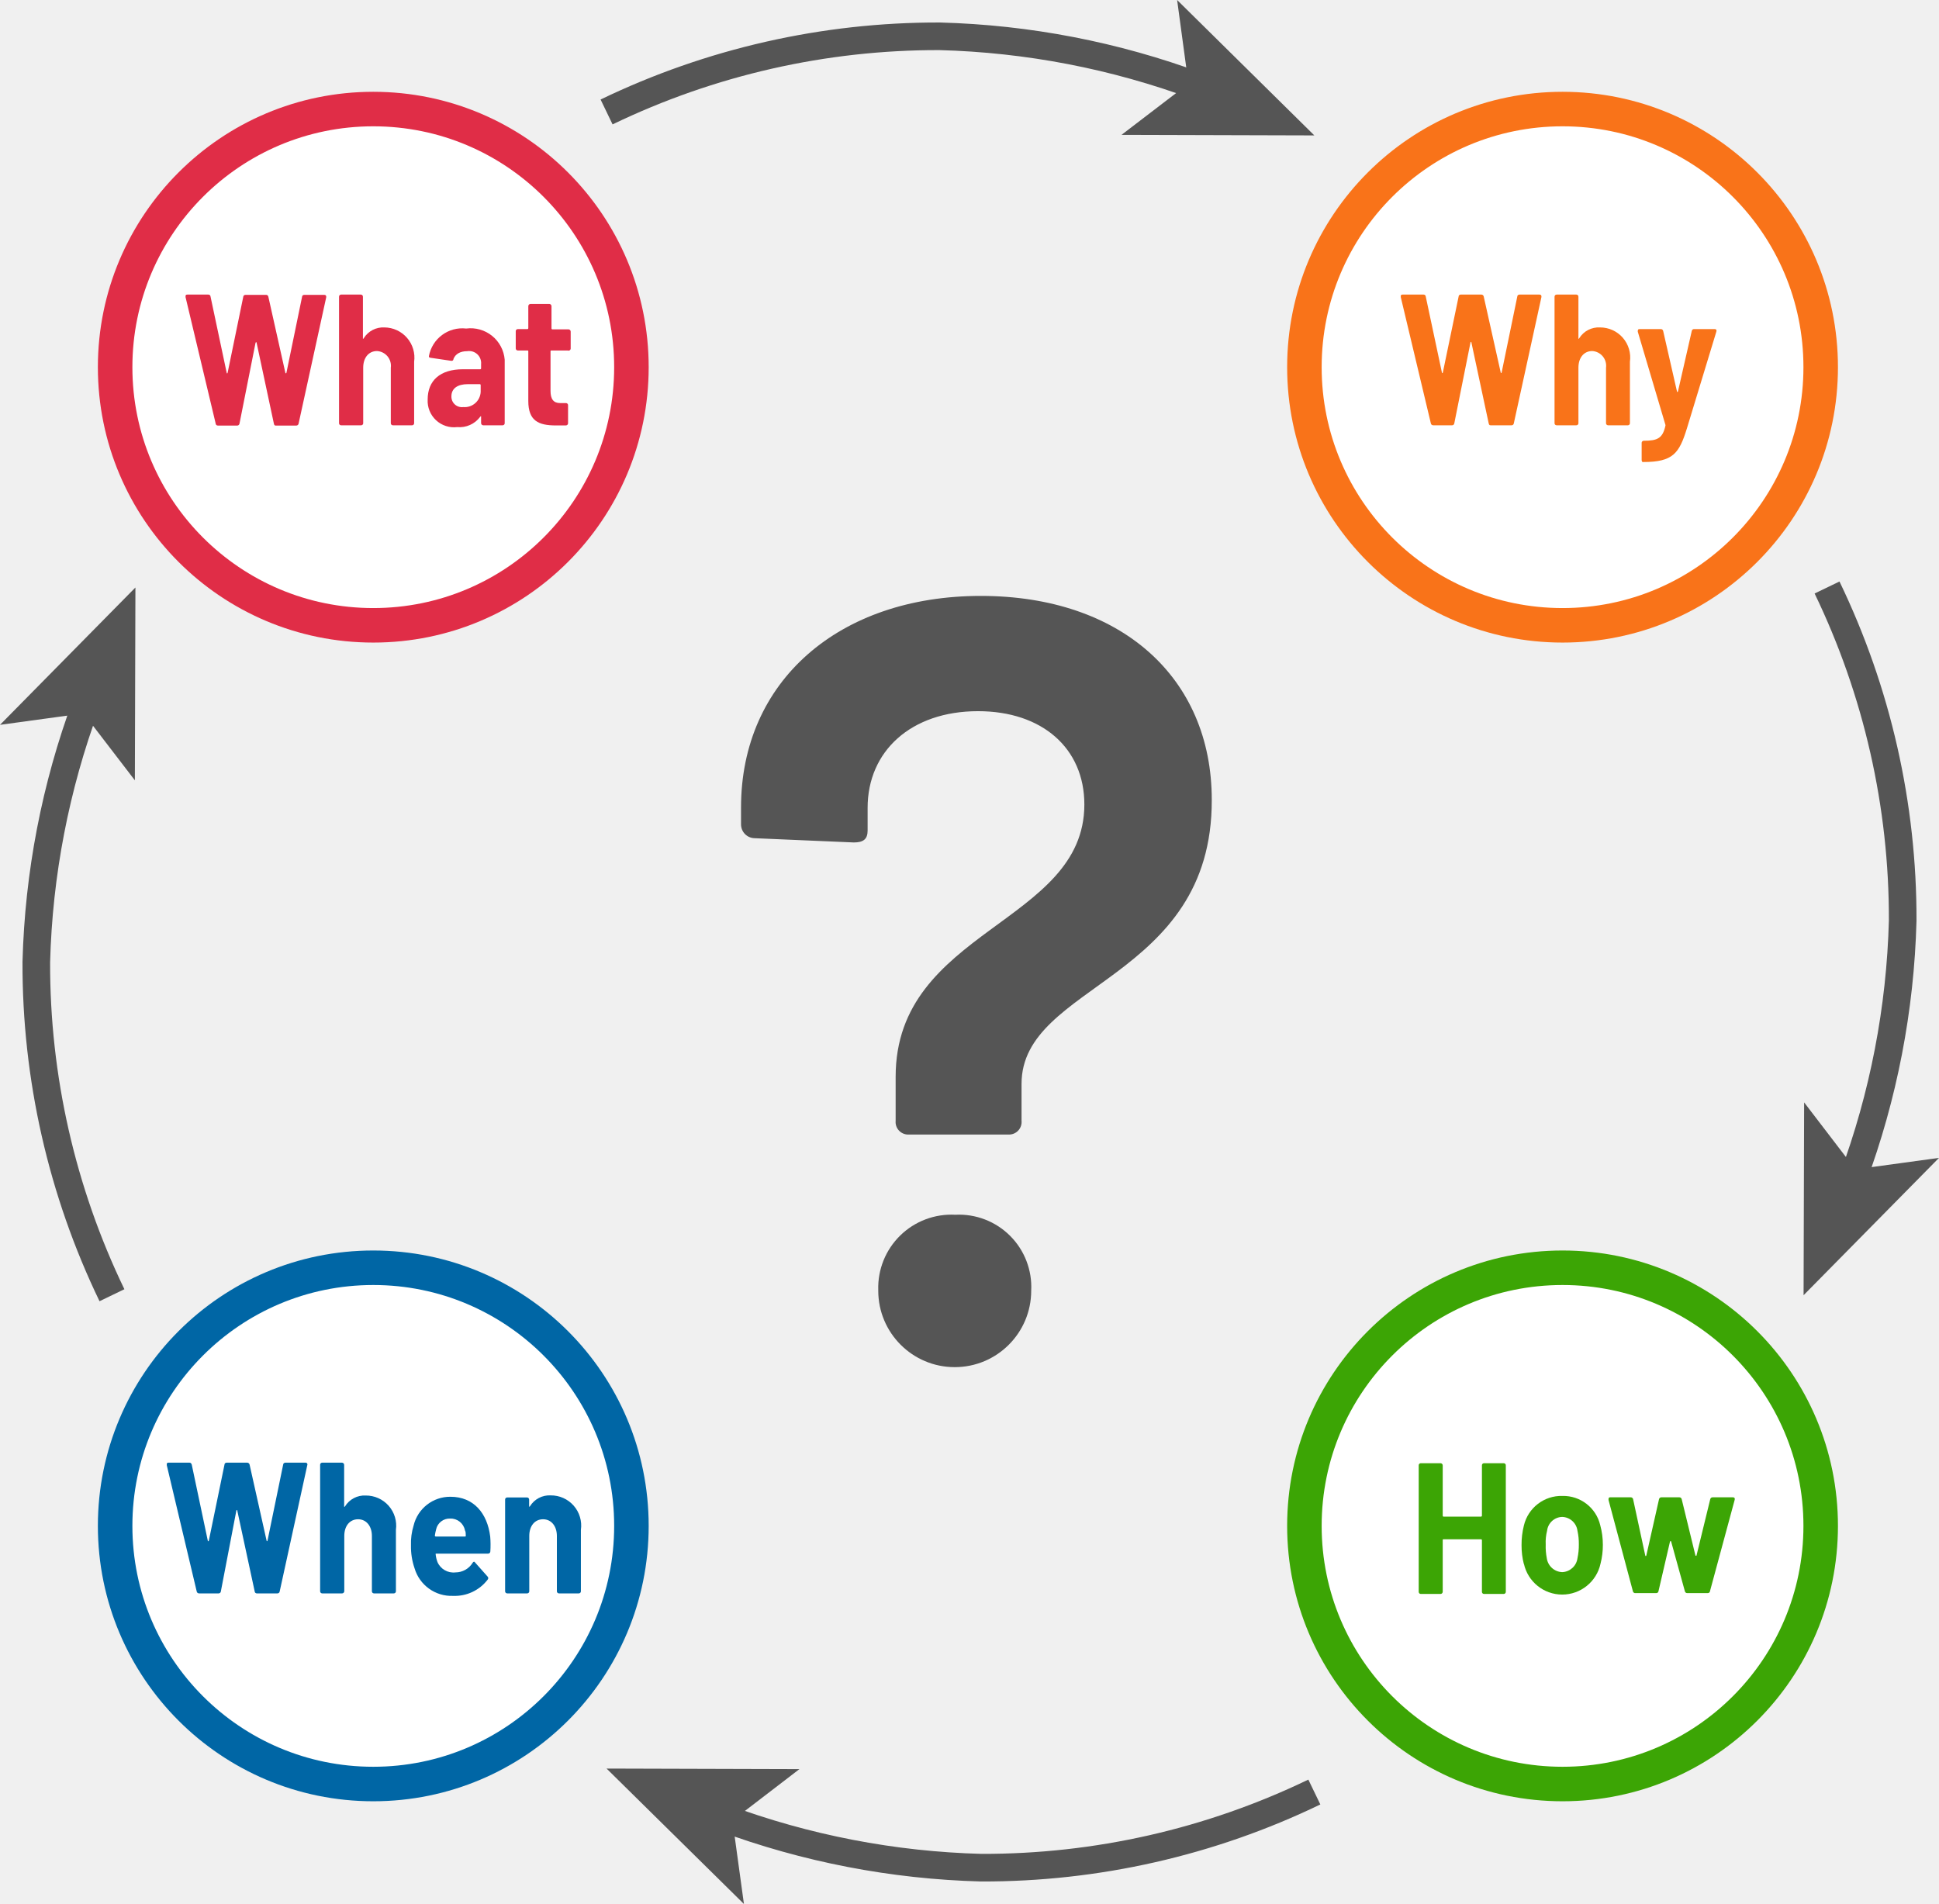
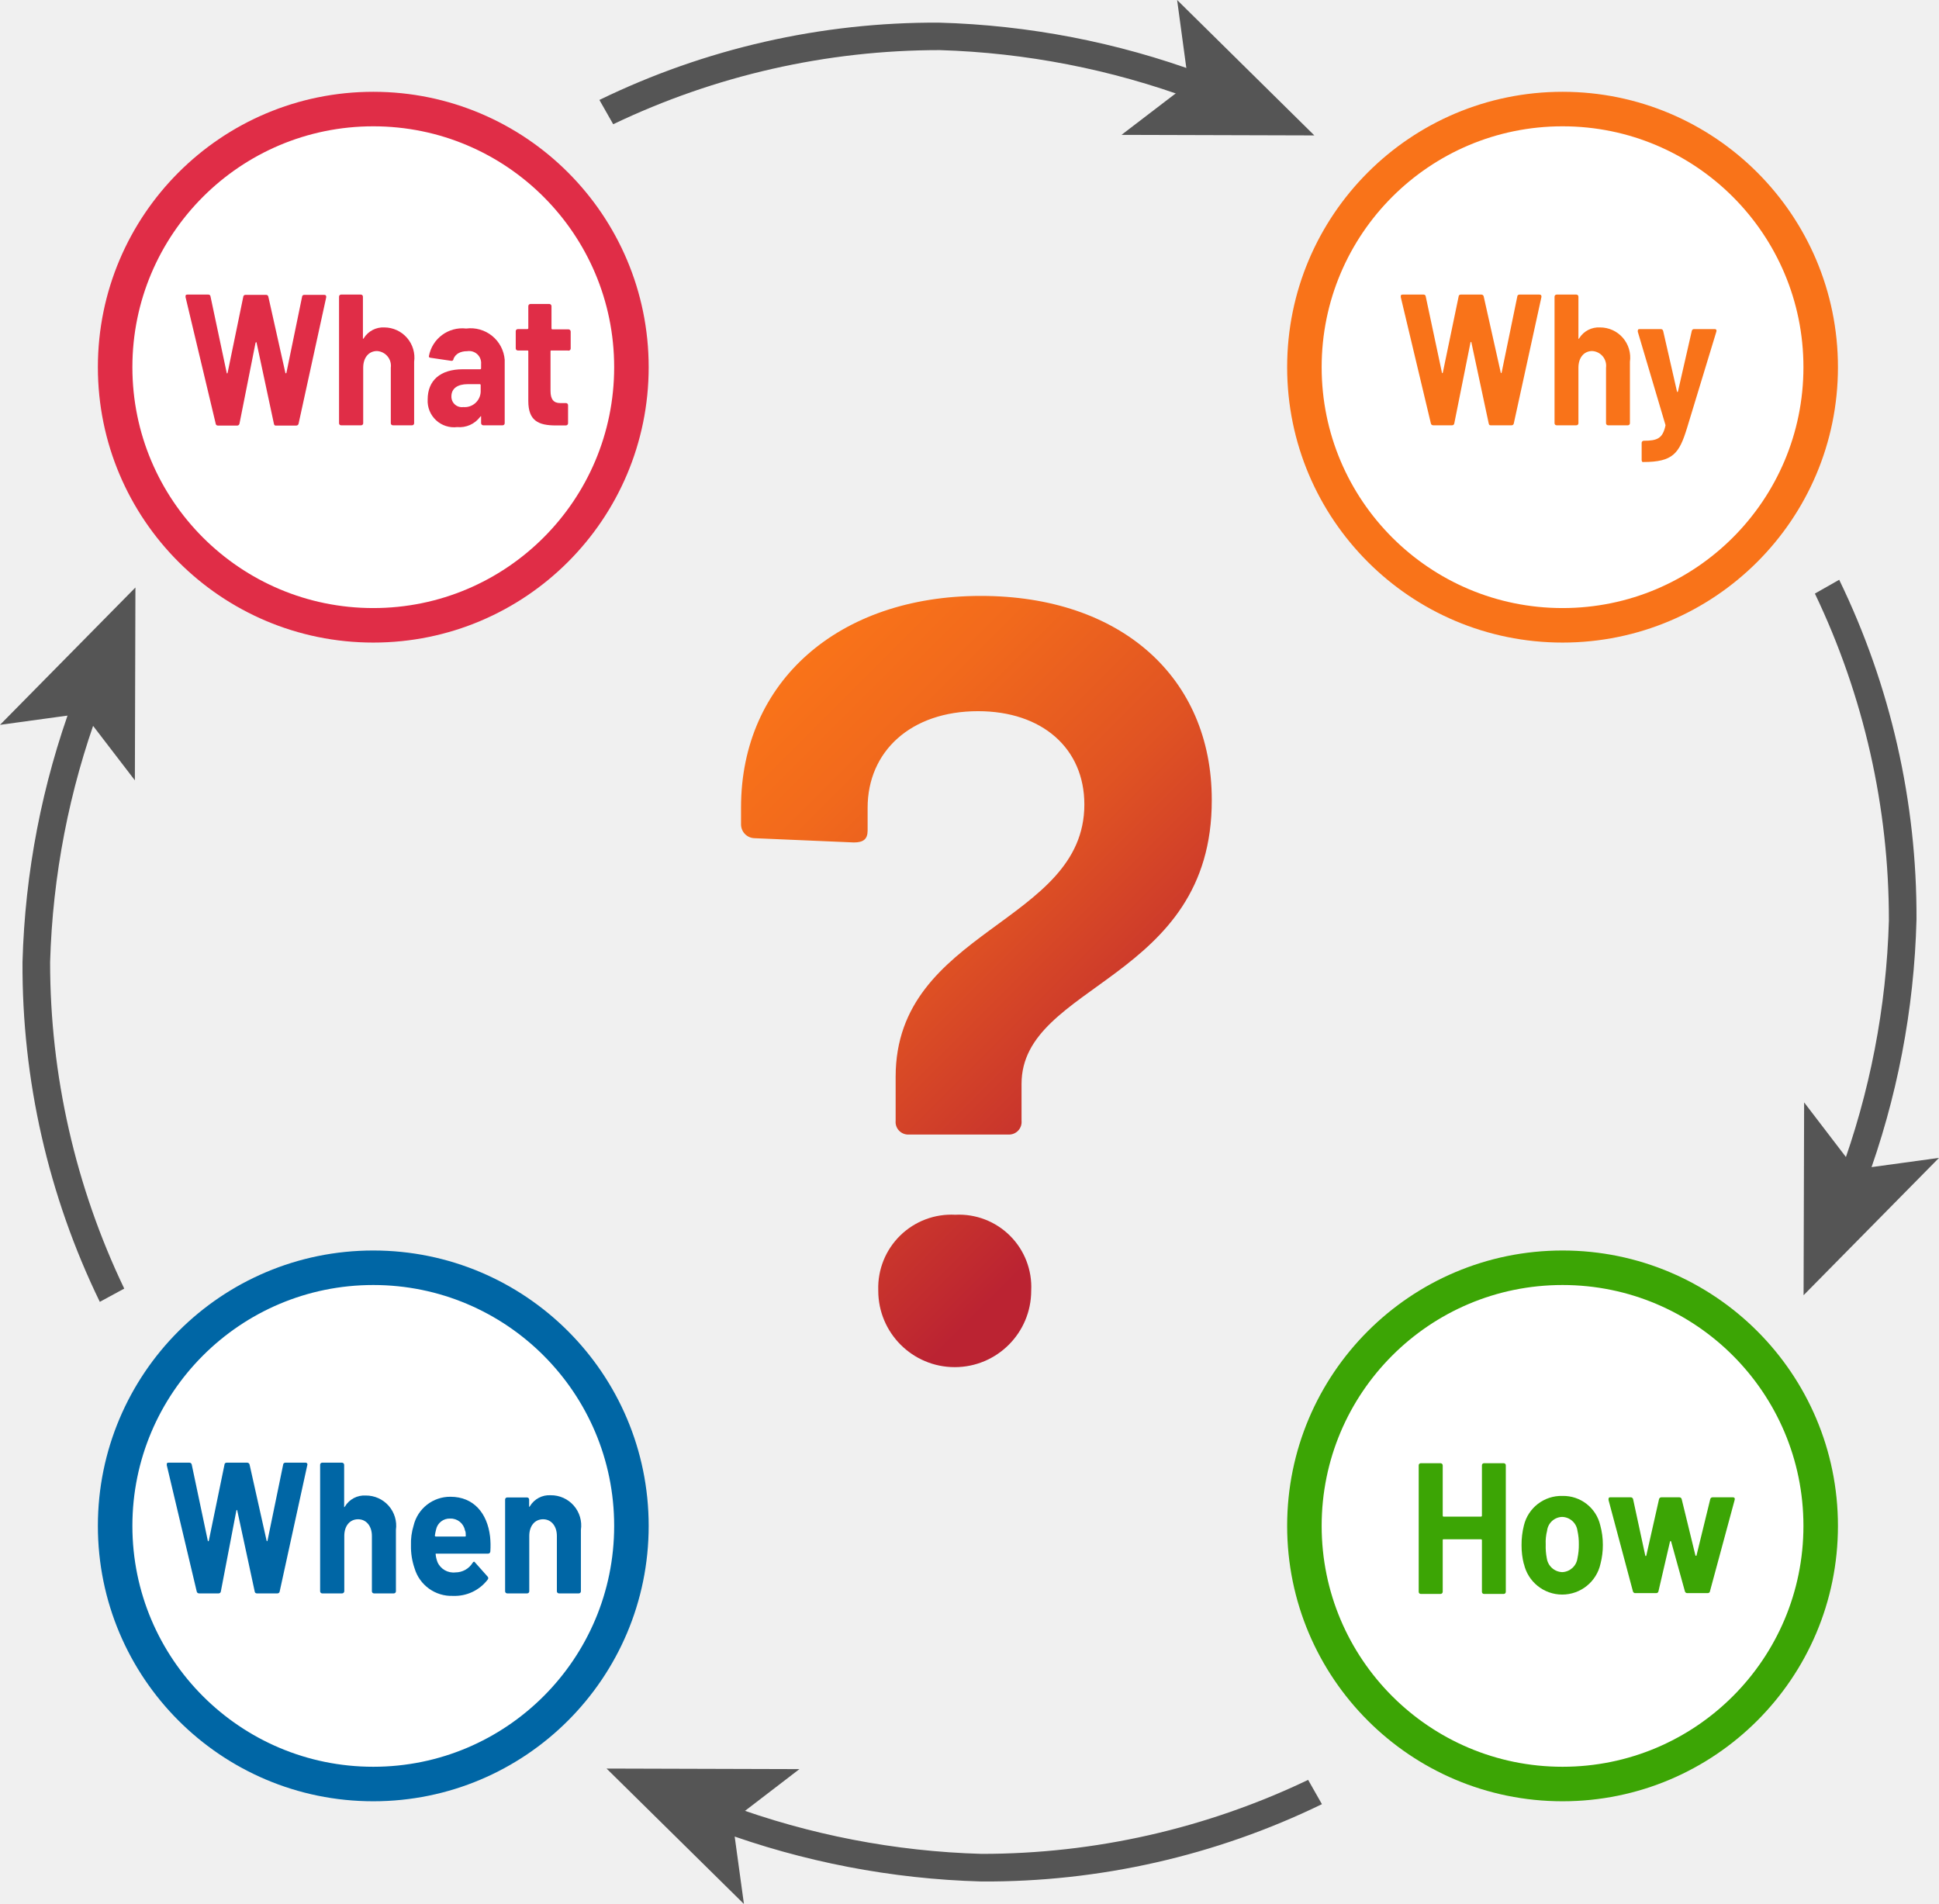
<svg xmlns="http://www.w3.org/2000/svg" viewBox="0 0 140.46 137.93">
  <defs>
-     <style>.cls-1,.cls-5,.cls-7,.cls-9{fill:#fff;stroke-width:2.5px;}.cls-1{stroke:#e02d47;}.cls-1,.cls-3,.cls-5,.cls-7,.cls-9{stroke-miterlimit:10;}.cls-2{fill:#e02d47;}.cls-3{fill:none;stroke:#555;stroke-width:2px;}.cls-4{fill:#555;}.cls-5{stroke:#f97319;}.cls-6{fill:#f97319;}.cls-7{stroke:#0066a5;}.cls-8{fill:#0066a5;}.cls-9{stroke:#3ca505;}.cls-10{fill:#3ca505;}</style>
+     <style>.cls-1,.cls-4,.cls-6,.cls-8{fill:#fff;stroke-miterlimit:10;stroke-width:2.5px;}.cls-1{stroke:#e02d47;}.cls-2{fill:#e02d47;}.cls-3{fill:#555;}.cls-4{stroke:#f97319;}.cls-5{fill:#f97319;}.cls-6{stroke:#0066a5;}.cls-7{fill:#0066a5;}.cls-8{stroke:#3ca505;}.cls-9{fill:#3ca505;}.cls-10{fill:url(#linear-gradient);}</style>
+     <linearGradient id="linear-gradient" x1="53.91" y1="52" x2="86.24" y2="84.33" gradientUnits="userSpaceOnUse">
+       <stop offset="0" stop-color="#f97319" />
+       <stop offset="0.18" stop-color="#f26a1c" />
+       <stop offset="0.48" stop-color="#e05323" />
+       <stop offset="0.85" stop-color="#c22c2f" />
+       <stop offset="0.93" stop-color="#bb2332" />
+     </linearGradient>
  </defs>
  <g id="Layer_2" data-name="Layer 2">
    <g id="Layer_5" data-name="Layer 5">
      <circle class="cls-1" cx="27.04" cy="26.6" r="18.7" />
      <path class="cls-2" d="M15.62,30.67l-2.18-9.15c0-.12,0-.18.13-.18h1.52a.15.15,0,0,1,.16.14L16.42,27c0,.07.06.07.07,0l1.13-5.49c0-.09.08-.15.16-.15h1.49a.16.16,0,0,1,.17.14L20.67,27c0,.05.07.07.08,0l1.13-5.49c0-.09.07-.15.16-.15h1.45c.1,0,.16.06.14.18l-2,9.15a.17.17,0,0,1-.17.14H20c-.08,0-.13,0-.16-.14l-1.25-5.85c0-.07-.06-.07-.08,0l-1.16,5.84a.17.17,0,0,1-.16.15H15.79A.16.16,0,0,1,15.62,30.67Z" />
      <path class="cls-2" d="M30,26.21v4.43a.15.15,0,0,1-.15.17H28.46a.15.15,0,0,1-.15-.17v-4a1.07,1.07,0,0,0-1-1.21c-.6,0-1,.48-1,1.21v4a.15.15,0,0,1-.15.17H24.7a.15.15,0,0,1-.14-.17V21.5a.15.15,0,0,1,.14-.16h1.44a.15.15,0,0,1,.15.16v3c0,.06,0,.08.06,0a1.66,1.66,0,0,1,1.5-.78A2.19,2.19,0,0,1,30,26.21Z" />
      <path class="cls-2" d="M36.56,26.06v4.58a.15.15,0,0,1-.15.17H35a.16.16,0,0,1-.15-.17V30.2c0-.06,0-.08-.07,0a1.86,1.86,0,0,1-1.66.74,1.91,1.91,0,0,1-2.14-2c0-1.37.9-2.19,2.56-2.19h1.25s.06,0,.06-.07v-.3a.87.87,0,0,0-1-.94c-.52,0-.86.21-1,.56,0,.1-.07.15-.16.14l-1.49-.22c-.08,0-.15-.05-.13-.12a2.46,2.46,0,0,1,2.7-2A2.48,2.48,0,0,1,36.56,26.06Zm-1.74,2.33V27.9s0-.07-.06-.07h-.88c-.73,0-1.18.31-1.18.88a.76.76,0,0,0,.86.78A1.16,1.16,0,0,0,34.82,28.39Z" />
      <path class="cls-2" d="M41.12,25.39H39.94a.05.05,0,0,0-.06.06v2.87c0,.59.21.88.7.88H41a.15.15,0,0,1,.15.16v1.28a.16.16,0,0,1-.15.18l-.73,0c-1.26,0-2-.33-2-1.77V25.45a.05.05,0,0,0-.06-.06h-.7a.15.15,0,0,1-.15-.17V24a.15.15,0,0,1,.15-.16h.7s.06,0,.06-.07V22.18a.16.16,0,0,1,.15-.16h1.38a.16.16,0,0,1,.15.16v1.61s0,.07.06.07h1.18a.16.16,0,0,1,.15.16v1.2A.16.16,0,0,1,41.12,25.39Z" />
-       <path class="cls-3" d="M86.76,6.24A58.14,58.14,0,0,0,68.07,2.63,55.21,55.21,0,0,0,43.94,8.11" />
-       <polygon class="cls-4" points="95.21 9.81 85.27 0 86.09 6.06 81.24 9.77 95.21 9.81" />
-       <circle class="cls-5" cx="113.19" cy="26.6" r="18.7" />
-       <path class="cls-6" d="M103.65,30.67l-2.18-9.15c0-.12,0-.18.13-.18h1.52a.15.15,0,0,1,.16.14l1.17,5.5c0,.07.06.07.07,0l1.14-5.49c0-.09.07-.15.15-.15h1.49a.17.17,0,0,1,.18.14l1.23,5.5c0,.05.06.07.07,0l1.13-5.49c0-.09.07-.15.16-.15h1.45c.1,0,.16.06.14.18l-2,9.15a.16.16,0,0,1-.17.14H108c-.08,0-.13,0-.16-.14l-1.25-5.85c0-.07-.06-.07-.07,0l-1.17,5.84a.16.16,0,0,1-.16.15h-1.37A.17.17,0,0,1,103.65,30.67Z" />
-       <path class="cls-6" d="M118.07,26.21v4.43a.15.15,0,0,1-.14.17h-1.44a.15.15,0,0,1-.15-.17v-4a1.07,1.07,0,0,0-1-1.21c-.6,0-1,.48-1,1.21v4a.15.15,0,0,1-.15.17h-1.43a.15.15,0,0,1-.15-.17V21.5a.15.15,0,0,1,.15-.16h1.43a.15.15,0,0,1,.15.16v3c0,.06,0,.08.06,0a1.66,1.66,0,0,1,1.5-.78A2.18,2.18,0,0,1,118.07,26.21Z" />
-       <path class="cls-6" d="M118.92,33.33V32.09a.15.15,0,0,1,.15-.16c1,0,1.37-.18,1.57-1.08a.11.11,0,0,0,0-.08l-2-6.74c0-.12,0-.19.13-.19h1.53a.17.17,0,0,1,.18.14l1,4.38c0,.05.06.05.07,0l1-4.38a.16.16,0,0,1,.17-.14h1.5c.1,0,.15.07.11.19l-2.13,7c-.56,1.81-1,2.44-3.16,2.44H119C119,33.5,118.92,33.43,118.92,33.33Z" />
-       <circle class="cls-7" cx="27.04" cy="110.54" r="18.7" />
-       <path class="cls-8" d="M14.25,115.29l-2.17-9.15c0-.12,0-.18.12-.18h1.53c.08,0,.13.05.16.14l1.16,5.5c0,.07.07.07.08,0l1.13-5.49c0-.09.07-.15.16-.15h1.49a.18.18,0,0,1,.17.14l1.23,5.5c0,.06.06.07.07,0l1.13-5.49c0-.09.08-.15.16-.15h1.46a.13.13,0,0,1,.13.18l-2,9.15a.16.16,0,0,1-.17.14H18.61a.15.15,0,0,1-.16-.14l-1.26-5.85c0-.07-.06-.07-.07,0L16,115.28a.16.16,0,0,1-.16.15H14.43A.17.17,0,0,1,14.25,115.29Z" />
-       <path class="cls-8" d="M28.68,110.83v4.44a.15.15,0,0,1-.15.16H27.09a.15.15,0,0,1-.15-.16v-4c0-.71-.4-1.21-1-1.21s-1,.48-1,1.21v4a.16.16,0,0,1-.15.16H23.34a.15.15,0,0,1-.15-.16v-9.14a.15.15,0,0,1,.15-.17h1.44a.16.16,0,0,1,.15.17v3s0,.08.06,0a1.66,1.66,0,0,1,1.5-.79A2.19,2.19,0,0,1,28.68,110.83Z" />
-       <path class="cls-8" d="M35.52,112.39a.16.16,0,0,1-.16.16h-3.8a0,0,0,0,0,0,.07,2.25,2.25,0,0,0,.13.54,1.26,1.26,0,0,0,1.3.75,1.46,1.46,0,0,0,1.25-.7c.06-.09.12-.11.19,0l.89,1a.16.16,0,0,1,0,.23,3,3,0,0,1-2.5,1.17,2.79,2.79,0,0,1-2.79-2,4.8,4.8,0,0,1-.26-1.65,4.37,4.37,0,0,1,.19-1.44,2.72,2.72,0,0,1,2.67-2.09c1.68,0,2.67,1.19,2.88,2.88A7.16,7.16,0,0,1,35.52,112.39Zm-3.93-1.59a4.25,4.25,0,0,0-.09.44.07.07,0,0,0,.06.07h2.13a.05.05,0,0,0,.05-.07c0-.15,0-.27-.06-.38a1.05,1.05,0,0,0-1.07-.85A1,1,0,0,0,31.59,110.8Z" />
-       <path class="cls-8" d="M42.08,110.83v4.44a.15.15,0,0,1-.15.16H40.49a.15.15,0,0,1-.15-.16v-4c0-.71-.4-1.21-1-1.21s-1,.48-1,1.21v4a.15.15,0,0,1-.15.16H36.74a.15.15,0,0,1-.15-.16v-6.63a.15.15,0,0,1,.15-.16h1.44a.15.15,0,0,1,.15.16v.48s0,.08.06,0a1.66,1.66,0,0,1,1.5-.79A2.19,2.19,0,0,1,42.08,110.83Z" />
-       <circle class="cls-9" cx="113.19" cy="110.54" r="18.7" />
-       <path class="cls-10" d="M107.49,106h1.44a.15.15,0,0,1,.15.17v9.14a.15.15,0,0,1-.15.16h-1.44a.15.15,0,0,1-.14-.16v-3.74s0-.06-.07-.06h-2.71a.05.05,0,0,0-.06.06v3.74a.16.16,0,0,1-.15.16h-1.44a.15.15,0,0,1-.15-.16v-9.14a.15.15,0,0,1,.15-.17h1.44a.16.16,0,0,1,.15.17v3.63s0,.07.06.07h2.71a.07.07,0,0,0,.07-.07v-3.63A.15.15,0,0,1,107.49,106Z" />
-       <path class="cls-10" d="M110.39,113.32a5.43,5.43,0,0,1-.17-1.38,5.66,5.66,0,0,1,.17-1.43,2.79,2.79,0,0,1,2.79-2.14,2.75,2.75,0,0,1,2.74,2.12,5.3,5.3,0,0,1,.19,1.42,5.35,5.35,0,0,1-.17,1.37,2.84,2.84,0,0,1-5.55,0Zm3.88-.43a4.54,4.54,0,0,0,.1-1,4.29,4.29,0,0,0-.1-1,1.15,1.15,0,0,0-1.11-1,1.13,1.13,0,0,0-1.09,1,3.37,3.37,0,0,0-.1,1,4.43,4.43,0,0,0,.08,1,1.17,1.17,0,0,0,1.12,1A1.16,1.16,0,0,0,114.27,112.89Z" />
-       <path class="cls-10" d="M118.29,115.29l-1.77-6.63c0-.11,0-.19.12-.19h1.49a.17.17,0,0,1,.17.13l.88,4.08c0,.06.07.06.08,0l.92-4.08a.17.17,0,0,1,.17-.13h1.29a.17.17,0,0,1,.18.13l1,4.1s.06,0,.07,0l1-4.1a.17.17,0,0,1,.17-.13l1.48,0c.1,0,.15.07.12.18l-1.79,6.62c0,.08-.08.14-.16.14h-1.49a.17.17,0,0,1-.17-.14l-1-3.62s-.06,0-.07,0l-.84,3.62a.16.16,0,0,1-.17.14h-1.49A.17.17,0,0,1,118.29,115.29Z" />
-       <path class="cls-3" d="M134.22,85.38a58.14,58.14,0,0,0,3.61-18.69,55.16,55.16,0,0,0-5.48-24.13" />
-       <polygon class="cls-4" points="130.65 93.83 140.46 83.88 134.4 84.71 130.69 79.86 130.65 93.83" />
-       <path class="cls-3" d="M52.39,131.69a58.14,58.14,0,0,0,18.69,3.61,55.16,55.16,0,0,0,24.13-5.48" />
-       <polygon class="cls-4" points="43.94 128.12 53.89 137.93 53.06 131.88 57.91 128.16 43.94 128.12" />
-       <path class="cls-3" d="M6.24,51A58.14,58.14,0,0,0,2.63,69.7,55.16,55.16,0,0,0,8.11,93.83" />
-       <polygon class="cls-4" points="9.81 42.56 0 52.51 6.05 51.68 9.77 56.53 9.81 42.56" />
-       <path class="cls-4" d="M64.88,81.19V78c0-10.68,13.67-11.08,13.67-19.72,0-4.08-3.06-6.76-7.7-6.76-4.87,0-8,2.91-8,7v1.65c0,.63-.32.86-1,.86l-7.23-.31a1,1,0,0,1-.94-1V58.49c0-9.12,7.07-15.32,17.37-15.32,10.13,0,16.73,5.89,16.73,14.77C87.82,71.06,74,71.22,74,78.52v2.67a.91.91,0,0,1-.94,1H65.82A.91.91,0,0,1,64.88,81.19ZM63.62,93.45A5.3,5.3,0,0,1,69.2,88a5.24,5.24,0,0,1,5.5,5.5,5.54,5.54,0,1,1-11.08,0Z" />
+       <path class="cls-3" d="M44.42,9l-1-1.76a55.6,55.6,0,0,1,24.6-5.6,59.53,59.53,0,0,1,19,3.67l-.67,1.88A57.7,57.7,0,0,0,68.07,3.63,54.78,54.78,0,0,0,44.42,9Z" />
+       <polygon class="cls-3" points="95.21 9.81 85.27 0 86.09 6.06 81.24 9.77 95.21 9.81" />
+       <circle class="cls-4" cx="113.19" cy="26.6" r="18.7" />
+       <path class="cls-5" d="M103.65,30.67l-2.18-9.15c0-.12,0-.18.13-.18h1.52a.15.15,0,0,1,.16.14l1.17,5.5c0,.07.06.07.07,0l1.14-5.49c0-.09.07-.15.15-.15h1.49a.17.17,0,0,1,.18.14l1.23,5.5c0,.05.06.07.07,0l1.13-5.49c0-.09.07-.15.16-.15h1.45c.1,0,.16.06.14.18l-2,9.15a.16.16,0,0,1-.17.14H108c-.08,0-.13,0-.16-.14l-1.25-5.85c0-.07-.06-.07-.07,0l-1.17,5.84a.16.16,0,0,1-.16.15h-1.37A.17.17,0,0,1,103.65,30.67Z" />
+       <path class="cls-5" d="M118.07,26.21v4.43a.15.15,0,0,1-.14.17h-1.44a.15.15,0,0,1-.15-.17v-4a1.07,1.07,0,0,0-1-1.21c-.6,0-1,.48-1,1.21v4a.15.15,0,0,1-.15.17h-1.43a.15.15,0,0,1-.15-.17V21.5a.15.15,0,0,1,.15-.16h1.43a.15.15,0,0,1,.15.16v3c0,.06,0,.08.06,0a1.66,1.66,0,0,1,1.5-.78A2.18,2.18,0,0,1,118.07,26.21Z" />
+       <path class="cls-5" d="M118.92,33.33V32.09a.15.15,0,0,1,.15-.16c1,0,1.37-.18,1.57-1.08a.11.11,0,0,0,0-.08l-2-6.74c0-.12,0-.19.13-.19h1.53a.17.17,0,0,1,.18.14l1,4.38c0,.05.06.05.07,0l1-4.38a.16.16,0,0,1,.17-.14h1.5c.1,0,.15.07.11.19l-2.13,7c-.56,1.81-1,2.44-3.16,2.44H119C119,33.5,118.92,33.43,118.92,33.33Z" />
+       <circle class="cls-6" cx="27.04" cy="110.54" r="18.7" />
+       <path class="cls-7" d="M14.25,115.29l-2.17-9.15c0-.12,0-.18.12-.18h1.52a.17.17,0,0,1,.17.14l1.16,5.5c0,.07.07.07.08,0l1.13-5.49c0-.09.07-.15.16-.15h1.49a.18.18,0,0,1,.17.14l1.23,5.5c0,.06.06.07.07,0l1.13-5.49c0-.09.08-.15.16-.15h1.46a.13.13,0,0,1,.13.18l-2,9.15a.16.16,0,0,1-.17.14H18.61a.15.15,0,0,1-.16-.14l-1.26-5.85c0-.07-.06-.07-.07,0L16,115.28a.16.16,0,0,1-.16.15H14.43A.17.17,0,0,1,14.25,115.29Z" />
+       <path class="cls-7" d="M28.68,110.83v4.44a.15.15,0,0,1-.15.16H27.09a.15.15,0,0,1-.15-.16v-4c0-.71-.4-1.21-1-1.21s-1,.48-1,1.21v4a.16.16,0,0,1-.15.16H23.34a.15.15,0,0,1-.15-.16v-9.14a.15.15,0,0,1,.15-.17h1.44a.16.16,0,0,1,.15.17v3c0,.06,0,.09.06,0a1.64,1.64,0,0,1,1.5-.79A2.19,2.19,0,0,1,28.68,110.83Z" />
+       <path class="cls-7" d="M35.52,112.39a.16.16,0,0,1-.16.16h-3.8a0,0,0,0,0,0,.07,2.25,2.25,0,0,0,.13.54,1.26,1.26,0,0,0,1.3.75,1.46,1.46,0,0,0,1.25-.7c.06-.09.12-.11.19,0l.89,1a.16.16,0,0,1,0,.23,3,3,0,0,1-2.5,1.17,2.79,2.79,0,0,1-2.79-2,4.8,4.8,0,0,1-.26-1.65,4.37,4.37,0,0,1,.19-1.44,2.72,2.72,0,0,1,2.67-2.09c1.68,0,2.67,1.19,2.87,2.88A6.13,6.13,0,0,1,35.52,112.39Zm-3.93-1.59a4.25,4.25,0,0,0-.09.44.07.07,0,0,0,.06.07h2.13a.05.05,0,0,0,.05-.07c0-.15,0-.27-.06-.38a1.05,1.05,0,0,0-1.07-.85A1,1,0,0,0,31.59,110.8Z" />
+       <path class="cls-7" d="M42.08,110.83v4.44a.15.15,0,0,1-.15.16H40.49a.15.15,0,0,1-.15-.16v-4c0-.71-.4-1.21-1-1.21s-1,.48-1,1.21v4a.15.15,0,0,1-.15.16H36.74a.15.15,0,0,1-.15-.16v-6.63a.15.15,0,0,1,.15-.16h1.44a.15.15,0,0,1,.15.16v.47c0,.06,0,.09.06,0a1.64,1.64,0,0,1,1.5-.79A2.19,2.19,0,0,1,42.08,110.83Z" />
+       <circle class="cls-8" cx="113.19" cy="110.54" r="18.7" />
+       <path class="cls-9" d="M107.49,106h1.44a.15.15,0,0,1,.15.17v9.14a.15.15,0,0,1-.15.16h-1.44a.15.15,0,0,1-.14-.16v-3.74s0-.06-.07-.06h-2.71a.05.05,0,0,0-.06.06v3.74a.16.16,0,0,1-.15.16h-1.44a.15.15,0,0,1-.15-.16v-9.14a.15.15,0,0,1,.15-.17h1.44a.16.16,0,0,1,.15.17v3.63s0,.07.06.07h2.71a.07.07,0,0,0,.07-.07v-3.63A.15.15,0,0,1,107.49,106Z" />
+       <path class="cls-9" d="M110.39,113.32a5.43,5.43,0,0,1-.17-1.38,5.66,5.66,0,0,1,.17-1.43,2.79,2.79,0,0,1,2.79-2.14,2.75,2.75,0,0,1,2.74,2.12,5.3,5.3,0,0,1,.19,1.42,5.35,5.35,0,0,1-.17,1.37,2.84,2.84,0,0,1-5.55,0Zm3.88-.43a4.54,4.54,0,0,0,.1-1,4.29,4.29,0,0,0-.1-1,1.15,1.15,0,0,0-1.11-1,1.13,1.13,0,0,0-1.09,1,3.37,3.37,0,0,0-.1,1,4.43,4.43,0,0,0,.08,1,1.17,1.17,0,0,0,1.12,1A1.16,1.16,0,0,0,114.27,112.89Z" />
+       <path class="cls-9" d="M118.29,115.29l-1.77-6.63c0-.11,0-.19.12-.19h1.49a.17.17,0,0,1,.17.13l.88,4.08c0,.06.07.06.08,0l.92-4.08a.17.17,0,0,1,.17-.13h1.29a.17.17,0,0,1,.18.13l1,4.1s.06,0,.07,0l1-4.1a.17.17,0,0,1,.17-.13l1.48,0c.1,0,.15.07.12.18l-1.79,6.62c0,.08-.08.14-.16.14h-1.49a.17.17,0,0,1-.17-.14l-1-3.62s-.06,0-.07,0l-.84,3.62a.16.16,0,0,1-.17.14h-1.49A.17.17,0,0,1,118.29,115.29Z" />
+       <path class="cls-3" d="M135.16,85.71l-1.88-.66a57.7,57.7,0,0,0,3.55-18.36A54.73,54.73,0,0,0,131.47,43l1.76-1a55.82,55.82,0,0,1,5.6,24.61A59.41,59.41,0,0,1,135.16,85.71Z" />
+       <polygon class="cls-3" points="130.65 93.83 140.46 83.88 134.4 84.71 130.69 79.86 130.65 93.83" />
+       <path class="cls-3" d="M71.08,136.3a59.76,59.76,0,0,1-19-3.66l.67-1.89a57.7,57.7,0,0,0,18.35,3.55,54.8,54.8,0,0,0,23.66-5.36l1,1.76A55.67,55.67,0,0,1,71.08,136.3Z" />
+       <polygon class="cls-3" points="43.94 128.12 53.89 137.93 53.06 131.88 57.91 128.16 43.94 128.12" />
+       <path class="cls-3" d="M7.23,94.31A55.67,55.67,0,0,1,1.63,69.7a59.41,59.41,0,0,1,3.67-19l1.88.66A57.7,57.7,0,0,0,3.63,69.7,54.73,54.73,0,0,0,9,93.35Z" />
+       <polygon class="cls-3" points="9.81 42.56 0 52.51 6.05 51.68 9.77 56.53 9.81 42.56" />
+       <path class="cls-10" d="M64.88,81.19V78c0-10.68,13.67-11.08,13.67-19.72,0-4.08-3.07-6.76-7.7-6.76-4.87,0-8,2.91-8,7v1.65c0,.63-.32.86-1,.86l-7.23-.31a1,1,0,0,1-.94-1V58.49c0-9.12,7.07-15.32,17.37-15.32,10.13,0,16.73,5.89,16.73,14.77C87.82,71.06,74,71.22,74,78.52v2.67a.91.91,0,0,1-.94,1H65.82A.91.91,0,0,1,64.88,81.19ZM63.62,93.45A5.3,5.3,0,0,1,69.2,88a5.24,5.24,0,0,1,5.5,5.5,5.54,5.54,0,1,1-11.08,0Z" />
    </g>
  </g>
</svg>
